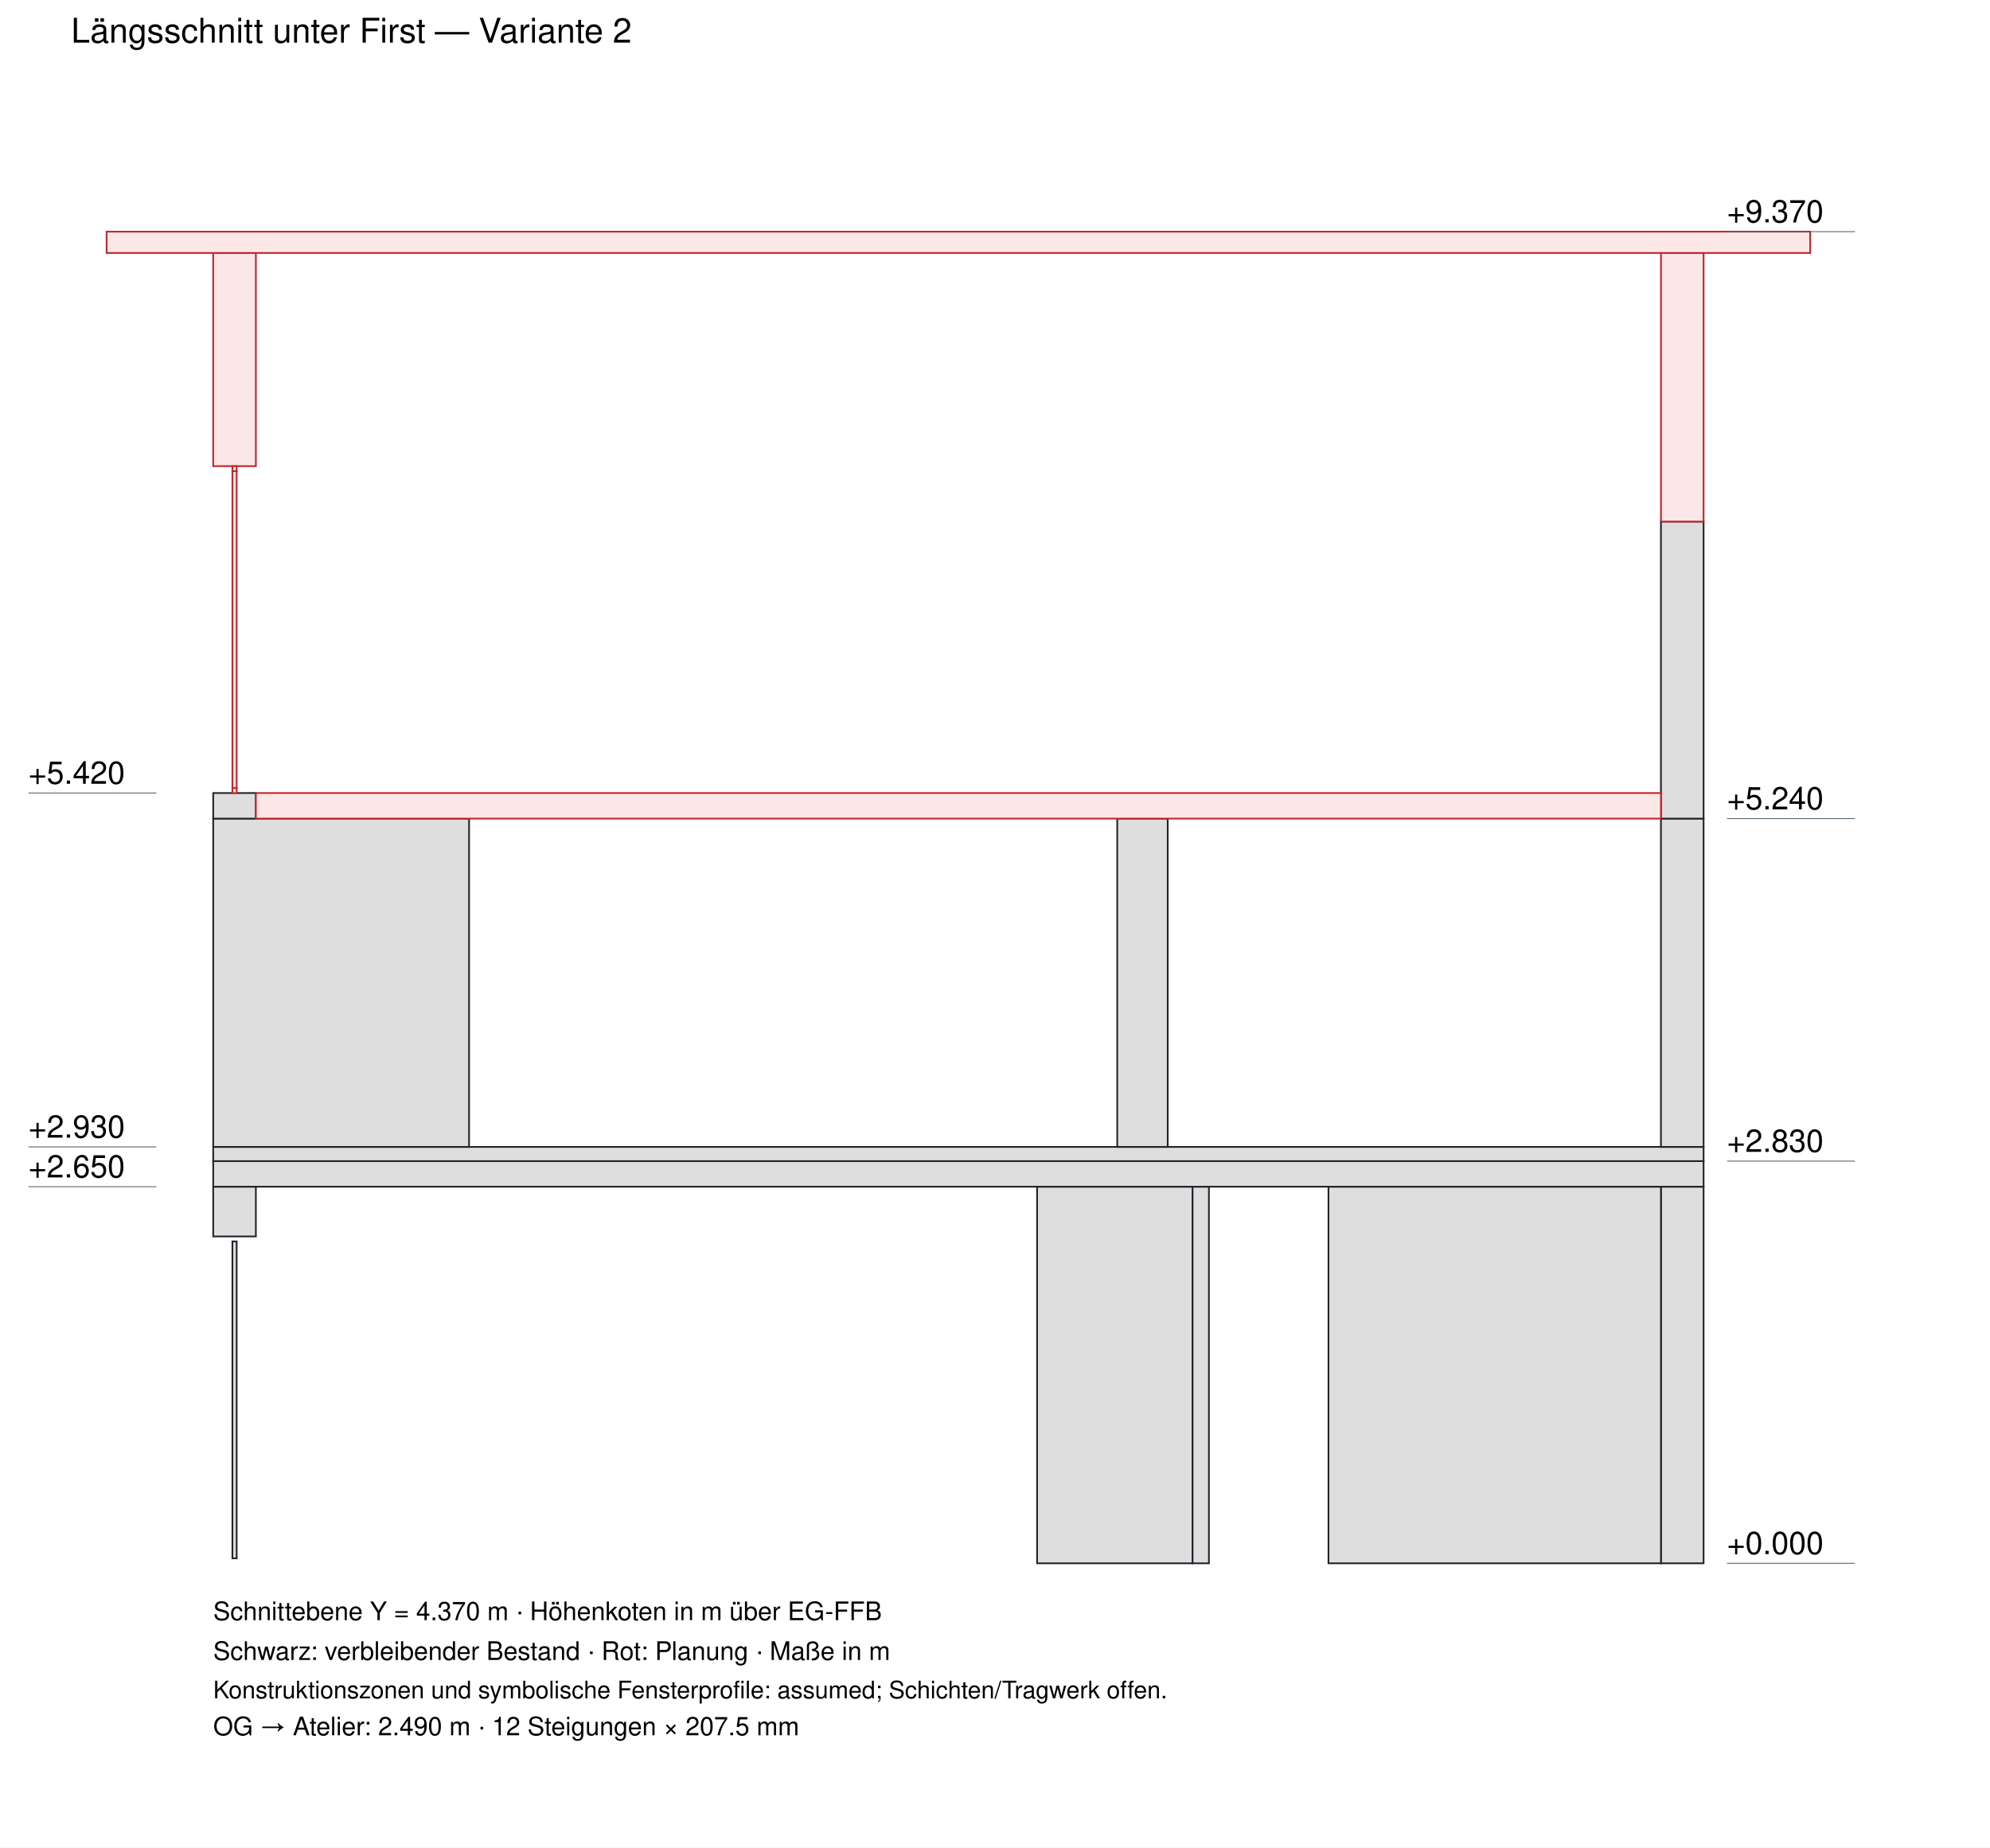
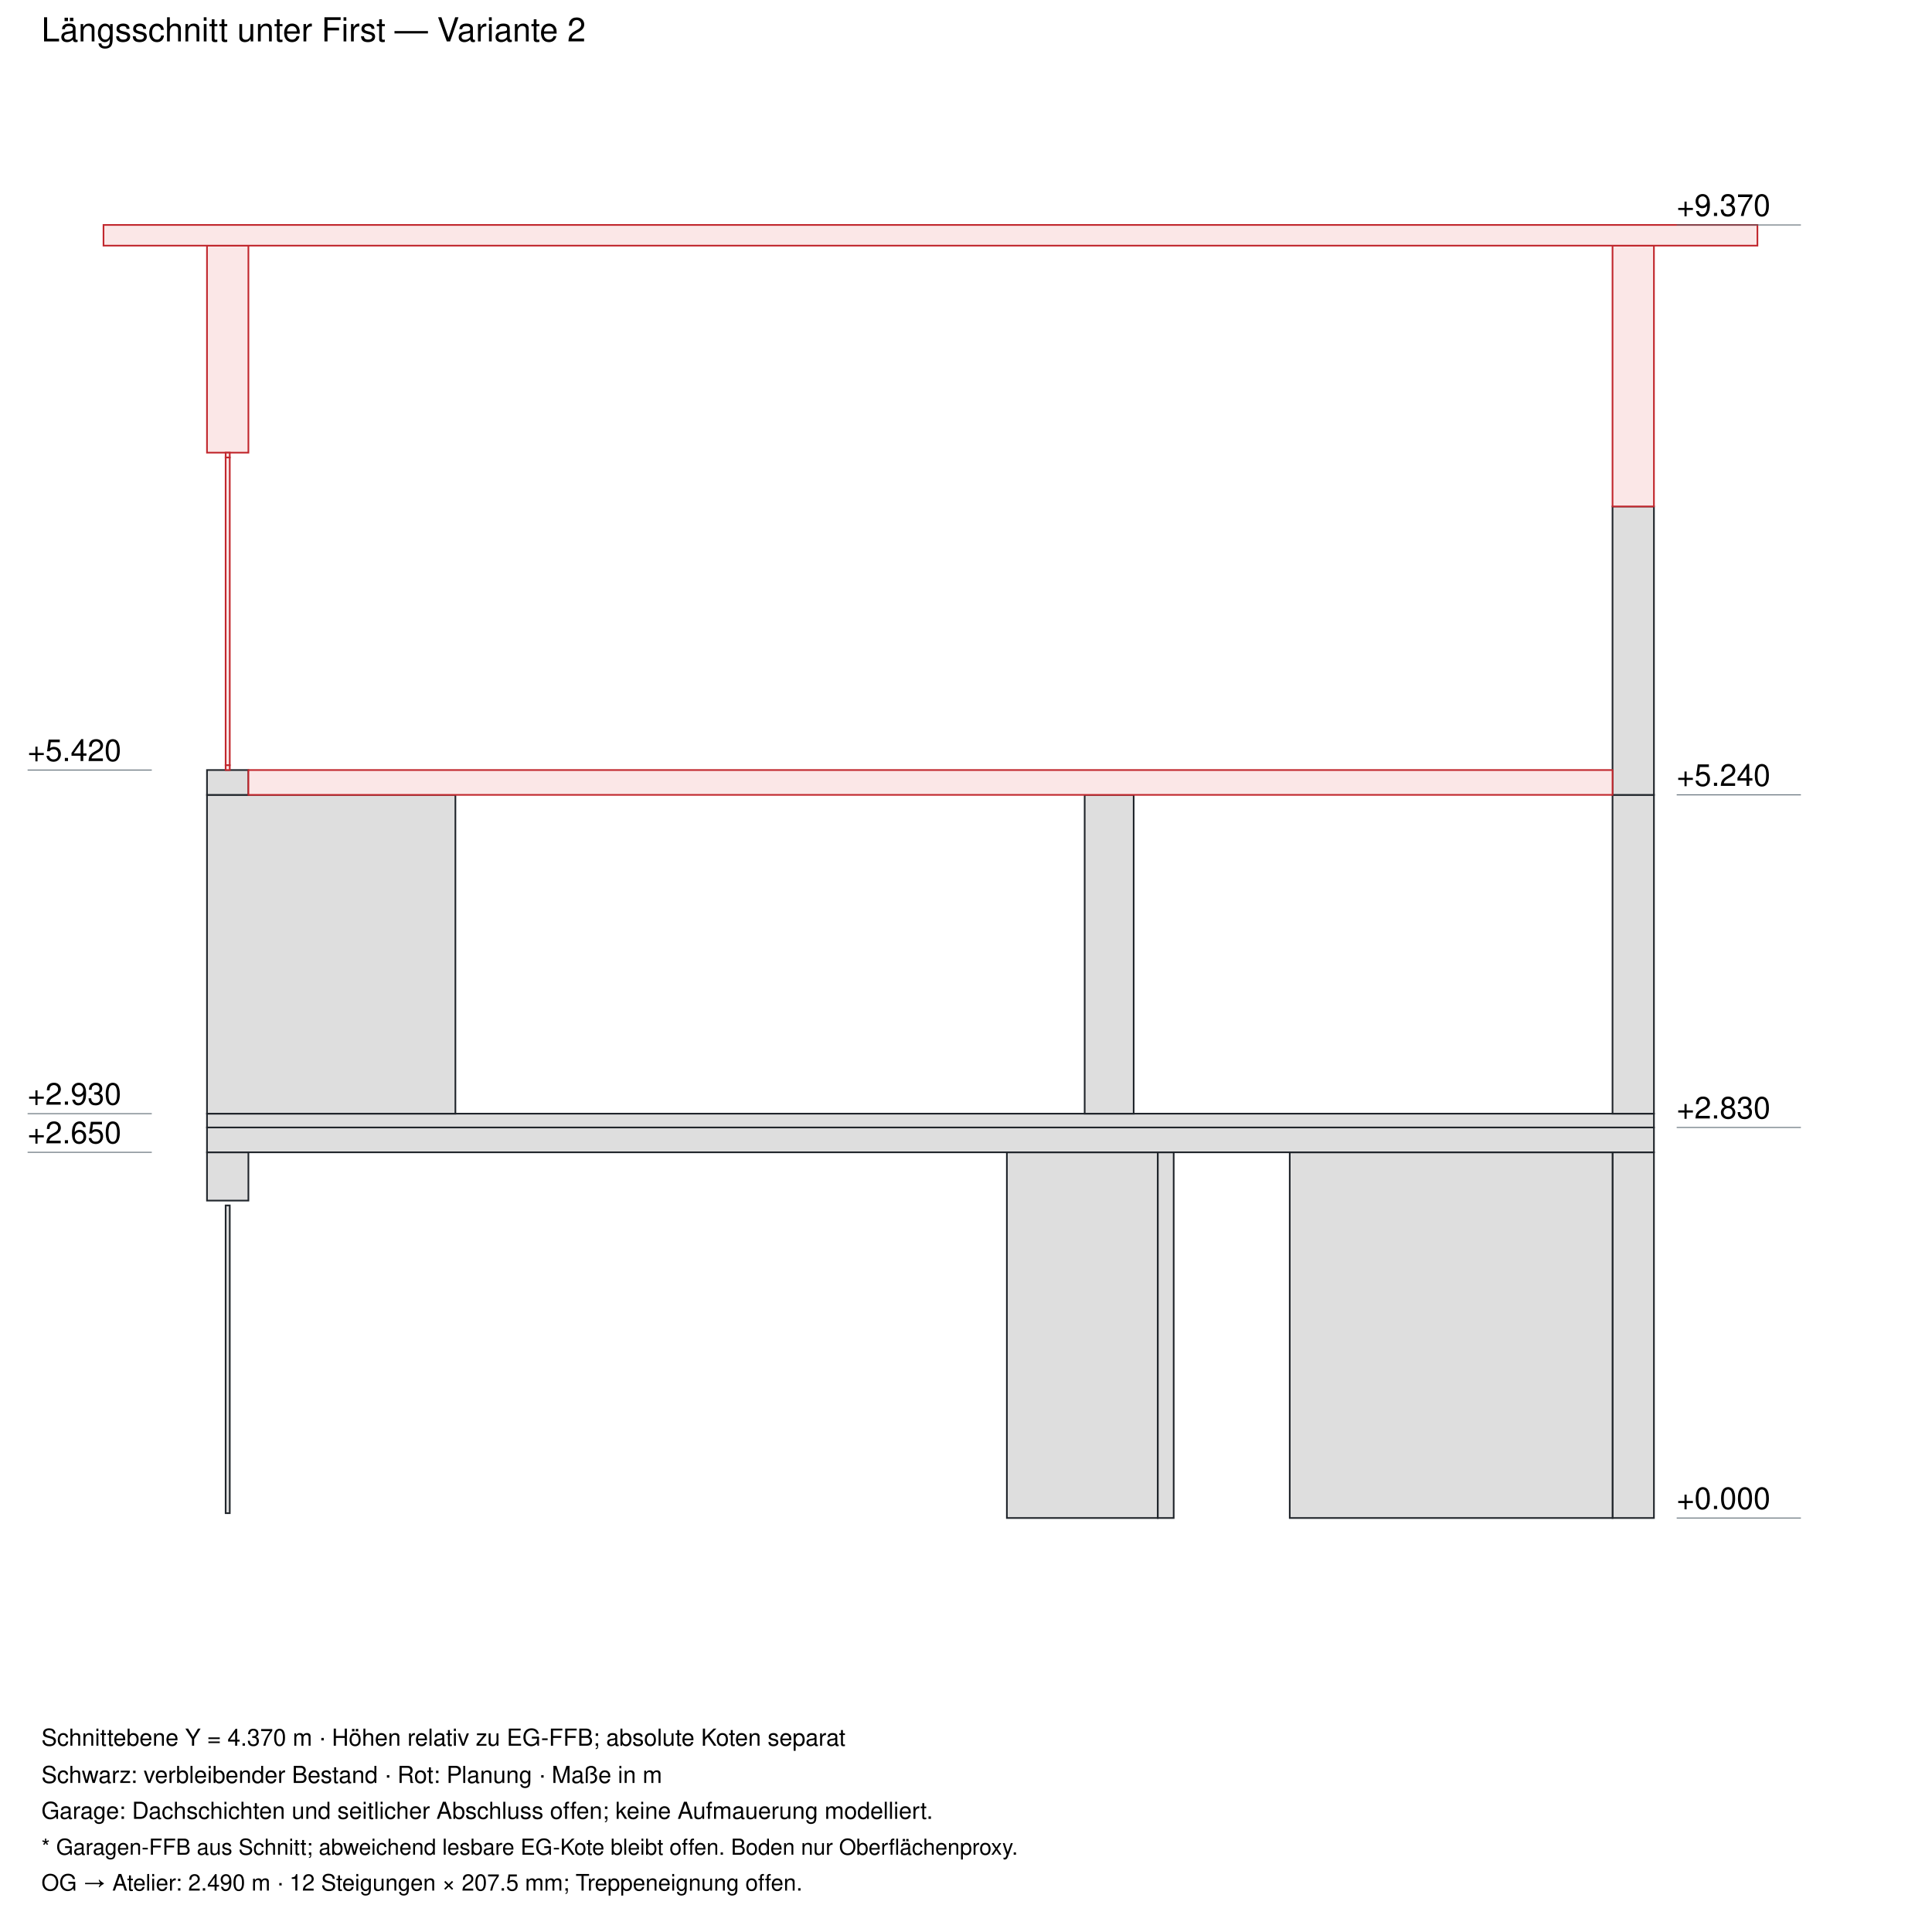
- <svg xmlns="http://www.w3.org/2000/svg" viewBox="-1500 -11000 14000 13000">
-   <rect x="-1500" y="-11000" width="14000" height="13000" fill="white" />
+ <svg xmlns="http://www.w3.org/2000/svg" viewBox="-1500 -11000 14000 14000">
+   <rect x="-1500" y="-11000" width="14000" height="14000" fill="white" />
  <g id="blattkopf" data-inhalt-oben="-10500">
-     <text x="-1000" y="-10700" font-family="Helvetica,Arial,sans-serif" font-size="240">Längsschnitt unter First — Variante 2</text>
+     <text x="-1200" y="-10700" font-family="Helvetica,Arial,sans-serif" font-size="240">Längsschnitt unter First — Variante 2</text>
  </g>
-   <path d="M 300.00,-2300.00 L 0.00,-2300.00 L 0.00,-2650.00 L 300.00,-2650.00 L 300.00,-2300.00 Z M 10185.00,-2650.00 L 10485.00,-2650.00 L 10485.00,-0.00 L 10185.00,-0.00 L 10185.00,-2650.00 Z" fill="#dedede" fill-rule="evenodd" stroke="#20252b" stroke-width="12" />
-   <path d="M 165.00,-35.00 L 135.00,-35.00 L 135.00,-2265.00 L 165.00,-2265.00 L 165.00,-35.00 Z" fill="#dedede" fill-rule="evenodd" stroke="#20252b" stroke-width="12" />
-   <path d="M 5796.26,-2650.00 L 6890.00,-2650.00 L 6890.00,-0.00 L 5796.26,-0.00 L 5796.26,-2650.00 Z" fill="#dedede" fill-rule="evenodd" stroke="#20252b" stroke-width="12" />
-   <path d="M 6890.00,-2650.00 L 7005.00,-2650.00 L 7005.00,-0.00 L 6890.00,-0.00 L 6890.00,-2650.00 Z M 7846.00,-2650.00 L 10185.00,-2650.00 L 10185.00,-0.00 L 7846.00,-0.00 L 7846.00,-2650.00 Z" fill="#dedede" fill-rule="evenodd" stroke="#20252b" stroke-width="12" />
-   <path d="M 10485.00,-2650.00 L 0.00,-2650.00 L 0.00,-2785.00 L 0.00,-2830.00 L 10485.00,-2830.00 L 10485.00,-2650.00 Z" fill="#dedede" fill-rule="evenodd" stroke="#20252b" stroke-width="12" />
-   <path d="M 10485.00,-2830.00 L 0.00,-2830.00 L 0.00,-2905.00 L 0.00,-2930.00 L 10485.00,-2930.00 L 10485.00,-2830.00 Z" fill="#dedede" fill-rule="evenodd" stroke="#20252b" stroke-width="12" />
-   <path d="M 10485.00,-5240.00 L 10485.00,-2930.00 L 10185.00,-2930.00 L 10185.00,-5240.00 L 10485.00,-5240.00 Z M 1800.00,-5240.00 L 1800.00,-2930.00 L 0.00,-2930.00 L 0.00,-5240.00 L 1800.00,-5240.00 Z" fill="#dedede" fill-rule="evenodd" stroke="#20252b" stroke-width="12" />
-   <path d="M 10185.00,-5240.00 L 10185.00,-7330.03 L 10485.00,-7330.03 L 10485.00,-5240.00 L 10185.00,-5240.00 Z M 300.00,-5240.00 L 0.00,-5240.00 L 0.00,-5420.00 L 300.00,-5420.00 L 300.00,-5240.00 Z" fill="#dedede" fill-rule="evenodd" stroke="#20252b" stroke-width="12" />
-   <path d="M 6715.00,-2930.00 L 6360.00,-2930.00 L 6360.00,-5240.00 L 6715.00,-5240.00 L 6715.00,-2930.00 Z" fill="#dedede" fill-rule="evenodd" stroke="#20252b" stroke-width="12" />
-   <path d="M 10485.00,-7330.03 L 10185.00,-7330.03 L 10185.00,-9220.00 L 10485.00,-9220.00 L 10485.00,-7330.03 Z M 0.00,-7720.00 L 0.00,-9220.00 L 225.00,-9220.00 L 300.00,-9220.00 L 300.00,-7720.00 L 0.00,-7720.00 Z" fill="#fbe7e7" fill-rule="evenodd" stroke="#c1272d" stroke-width="12" />
-   <path d="M 10185.00,-5240.00 L 300.00,-5240.00 L 300.00,-5420.00 L 10185.00,-5420.00 L 10185.00,-5240.00 Z" fill="#fbe7e7" fill-rule="evenodd" stroke="#c1272d" stroke-width="12" />
-   <path d="M 165.00,-5455.00 L 135.00,-5455.00 L 135.00,-7685.00 L 165.00,-7685.00 L 165.00,-5455.00 Z" fill="#fbe7e7" fill-rule="evenodd" stroke="#c1272d" stroke-width="12" />
-   <path d="M 11235.00,-9220.00 L -750.00,-9220.00 L -750.00,-9370.00 L 11235.00,-9370.00 L 11235.00,-9220.00 Z" fill="#fbe7e7" fill-rule="evenodd" stroke="#c1272d" stroke-width="12" />
-   <path d="M 165.00,-7685.00 L 135.00,-7685.00 L 135.00,-7720.00 L 165.00,-7720.00 L 165.00,-7685.00 Z M 165.00,-5420.00 L 135.00,-5420.00 L 135.00,-5455.00 L 165.00,-5455.00 L 165.00,-5420.00 Z" fill="#fbe7e7" fill-rule="evenodd" stroke="#c1272d" stroke-width="12" />
+   <path data-object="ARC_EG_EXT_WALLS" d="M 300.00,-2300.00 L 0.00,-2300.00 L 0.00,-2650.00 L 300.00,-2650.00 L 300.00,-2300.00 Z M 10185.00,-2650.00 L 10485.00,-2650.00 L 10485.00,-0.00 L 10185.00,-0.00 L 10185.00,-2650.00 Z" fill="#dedede" fill-rule="evenodd" stroke="#20252b" stroke-width="12" />
+   <path data-object="ARC_EG_WINDOWS" d="M 165.00,-35.00 L 135.00,-35.00 L 135.00,-2265.00 L 165.00,-2265.00 L 165.00,-35.00 Z" fill="#dedede" fill-rule="evenodd" stroke="#20252b" stroke-width="12" />
+   <path data-object="ARC_EG_KITCHEN_WALL_175" d="M 5796.26,-2650.00 L 6890.00,-2650.00 L 6890.00,-0.00 L 5796.26,-0.00 L 5796.26,-2650.00 Z" fill="#dedede" fill-rule="evenodd" stroke="#20252b" stroke-width="12" />
+   <path data-object="ARC_EG_PARTITIONS" d="M 6890.00,-2650.00 L 7005.00,-2650.00 L 7005.00,-0.00 L 6890.00,-0.00 L 6890.00,-2650.00 Z M 7846.00,-2650.00 L 10185.00,-2650.00 L 10185.00,-0.00 L 7846.00,-0.00 L 7846.00,-2650.00 Z" fill="#dedede" fill-rule="evenodd" stroke="#20252b" stroke-width="12" />
+   <path data-object="STR_EG_SLAB_180" d="M 10485.00,-2650.00 L 0.00,-2650.00 L 0.00,-2785.00 L 0.00,-2830.00 L 10485.00,-2830.00 L 10485.00,-2650.00 Z" fill="#dedede" fill-rule="evenodd" stroke="#20252b" stroke-width="12" />
+   <path data-object="ARC_DG_FLOOR_BUILDUP_100" d="M 10485.00,-2830.00 L 0.00,-2830.00 L 0.00,-2905.00 L 0.00,-2930.00 L 10485.00,-2930.00 L 10485.00,-2830.00 Z" fill="#dedede" fill-rule="evenodd" stroke="#20252b" stroke-width="12" />
+   <path data-object="ARC_OG_EXT_WALLS" d="M 10485.00,-5240.00 L 10485.00,-2930.00 L 10185.00,-2930.00 L 10185.00,-5240.00 L 10485.00,-5240.00 Z M 1800.00,-5240.00 L 1800.00,-2930.00 L 0.00,-2930.00 L 0.00,-5240.00 L 1800.00,-5240.00 Z" fill="#dedede" fill-rule="evenodd" stroke="#20252b" stroke-width="12" />
+   <path data-object="ARC_DB_EXT_WALLS" d="M 10185.00,-5240.00 L 10185.00,-7330.03 L 10485.00,-7330.03 L 10485.00,-5240.00 L 10185.00,-5240.00 Z M 300.00,-5240.00 L 0.00,-5240.00 L 0.00,-5420.00 L 300.00,-5420.00 L 300.00,-5240.00 Z" fill="#dedede" fill-rule="evenodd" stroke="#20252b" stroke-width="12" />
+   <path data-object="ARC_OG_PARTITIONS" d="M 6715.00,-2930.00 L 6360.00,-2930.00 L 6360.00,-5240.00 L 6715.00,-5240.00 L 6715.00,-2930.00 Z" fill="#dedede" fill-rule="evenodd" stroke="#20252b" stroke-width="12" />
+   <path data-object="GEN_V2_KNIESTOCK" d="M 10485.00,-7330.03 L 10185.00,-7330.03 L 10185.00,-9220.00 L 10485.00,-9220.00 L 10485.00,-7330.03 Z M 0.00,-7720.00 L 0.00,-9220.00 L 225.00,-9220.00 L 300.00,-9220.00 L 300.00,-7720.00 L 0.00,-7720.00 Z" fill="#fbe7e7" fill-rule="evenodd" stroke="#c1272d" stroke-width="12" />
+   <path data-object="GEN_V2_ATELIER_FLOOR" d="M 10185.00,-5240.00 L 300.00,-5240.00 L 300.00,-5420.00 L 10185.00,-5420.00 L 10185.00,-5240.00 Z" fill="#fbe7e7" fill-rule="evenodd" stroke="#c1272d" stroke-width="12" />
+   <path data-object="GEN_V2_DOOR_ATELIER" d="M 165.00,-5455.00 L 135.00,-5455.00 L 135.00,-7685.00 L 165.00,-7685.00 L 165.00,-5455.00 Z" fill="#fbe7e7" fill-rule="evenodd" stroke="#c1272d" stroke-width="12" />
+   <path data-object="GEN_V2_ROOF" d="M 11235.00,-9220.00 L -750.00,-9220.00 L -750.00,-9370.00 L 11235.00,-9370.00 L 11235.00,-9220.00 Z" fill="#fbe7e7" fill-rule="evenodd" stroke="#c1272d" stroke-width="12" />
+   <path data-object="GEN_V2_ATELIER_DOOR_FRAME" d="M 165.00,-7685.00 L 135.00,-7685.00 L 135.00,-7720.00 L 165.00,-7720.00 L 165.00,-7685.00 Z M 165.00,-5420.00 L 135.00,-5420.00 L 135.00,-5455.00 L 165.00,-5455.00 L 165.00,-5420.00 Z" fill="#fbe7e7" fill-rule="evenodd" stroke="#c1272d" stroke-width="12" />
  <path d="M 10650, 0 h 900" stroke="#52606a" stroke-width="6" fill="none" />
  <text x="10650" y="-65" font-family="Helvetica,Arial,sans-serif" font-size="220">+0.000</text>
  <path d="M -1300, -2650 h 900" stroke="#52606a" stroke-width="6" fill="none" />
  <text x="-1300" y="-2715" font-family="Helvetica,Arial,sans-serif" font-size="220">+2.650</text>
  <path d="M 10650, -2830 h 900" stroke="#52606a" stroke-width="6" fill="none" />
  <text x="10650" y="-2895" font-family="Helvetica,Arial,sans-serif" font-size="220">+2.830</text>
  <path d="M -1300, -2930 h 900" stroke="#52606a" stroke-width="6" fill="none" />
  <text x="-1300" y="-2995" font-family="Helvetica,Arial,sans-serif" font-size="220">+2.930</text>
  <path d="M 10650, -5240 h 900" stroke="#52606a" stroke-width="6" fill="none" />
  <text x="10650" y="-5305" font-family="Helvetica,Arial,sans-serif" font-size="220">+5.240</text>
  <path d="M -1300, -5420 h 900" stroke="#52606a" stroke-width="6" fill="none" />
  <text x="-1300" y="-5485" font-family="Helvetica,Arial,sans-serif" font-size="220">+5.420</text>
  <path d="M 10650, -9370 h 900" stroke="#52606a" stroke-width="6" fill="none" />
  <text x="10650" y="-9435" font-family="Helvetica,Arial,sans-serif" font-size="220">+9.370</text>
-   <text x="0" y="400" font-family="Helvetica,Arial,sans-serif" font-size="180">Schnittebene Y = 4.370 m · Höhenkoten in m über EG-FFB</text>
-   <text x="0" y="680" font-family="Helvetica,Arial,sans-serif" font-size="180">Schwarz: verbleibender Bestand · Rot: Planung · Maße in m</text>
-   <text x="0" y="950" font-family="Helvetica,Arial,sans-serif" font-size="170">Konstruktionszonen und symbolische Fensterprofile: assumed; Schichten/Tragwerk offen.</text>
-   <text x="0" y="1210" font-family="Helvetica,Arial,sans-serif" font-size="180">OG → Atelier: 2.490 m · 12 Steigungen × 207.5 mm</text>
-   <g id="blattfuss" data-inhalt-unten="1450" />
+   <text x="-1200" y="1650" font-family="Helvetica,Arial,sans-serif" font-size="170">Schnittebene Y = 4.370 m · Höhen relativ zu EG-FFB; absolute Koten separat</text>
+   <text x="-1200" y="1920" font-family="Helvetica,Arial,sans-serif" font-size="170">Schwarz: verbleibender Bestand · Rot: Planung · Maße in m</text>
+   <text x="-1200" y="2180" font-family="Helvetica,Arial,sans-serif" font-size="170">Garage: Dachschichten und seitlicher Abschluss offen; keine Aufmauerung modelliert.</text>
+   <text x="-1200" y="2440" font-family="Helvetica,Arial,sans-serif" font-size="160">* Garagen-FFB aus Schnitt; abweichend lesbare EG-Kote bleibt offen. Boden nur Oberflächenproxy.</text>
+   <text x="-1200" y="2700" font-family="Helvetica,Arial,sans-serif" font-size="165">OG → Atelier: 2.490 m · 12 Steigungen × 207.5 mm; Treppeneignung offen.</text>
+   <g id="blattfuss" data-inhalt-unten="2850" />
</svg>
